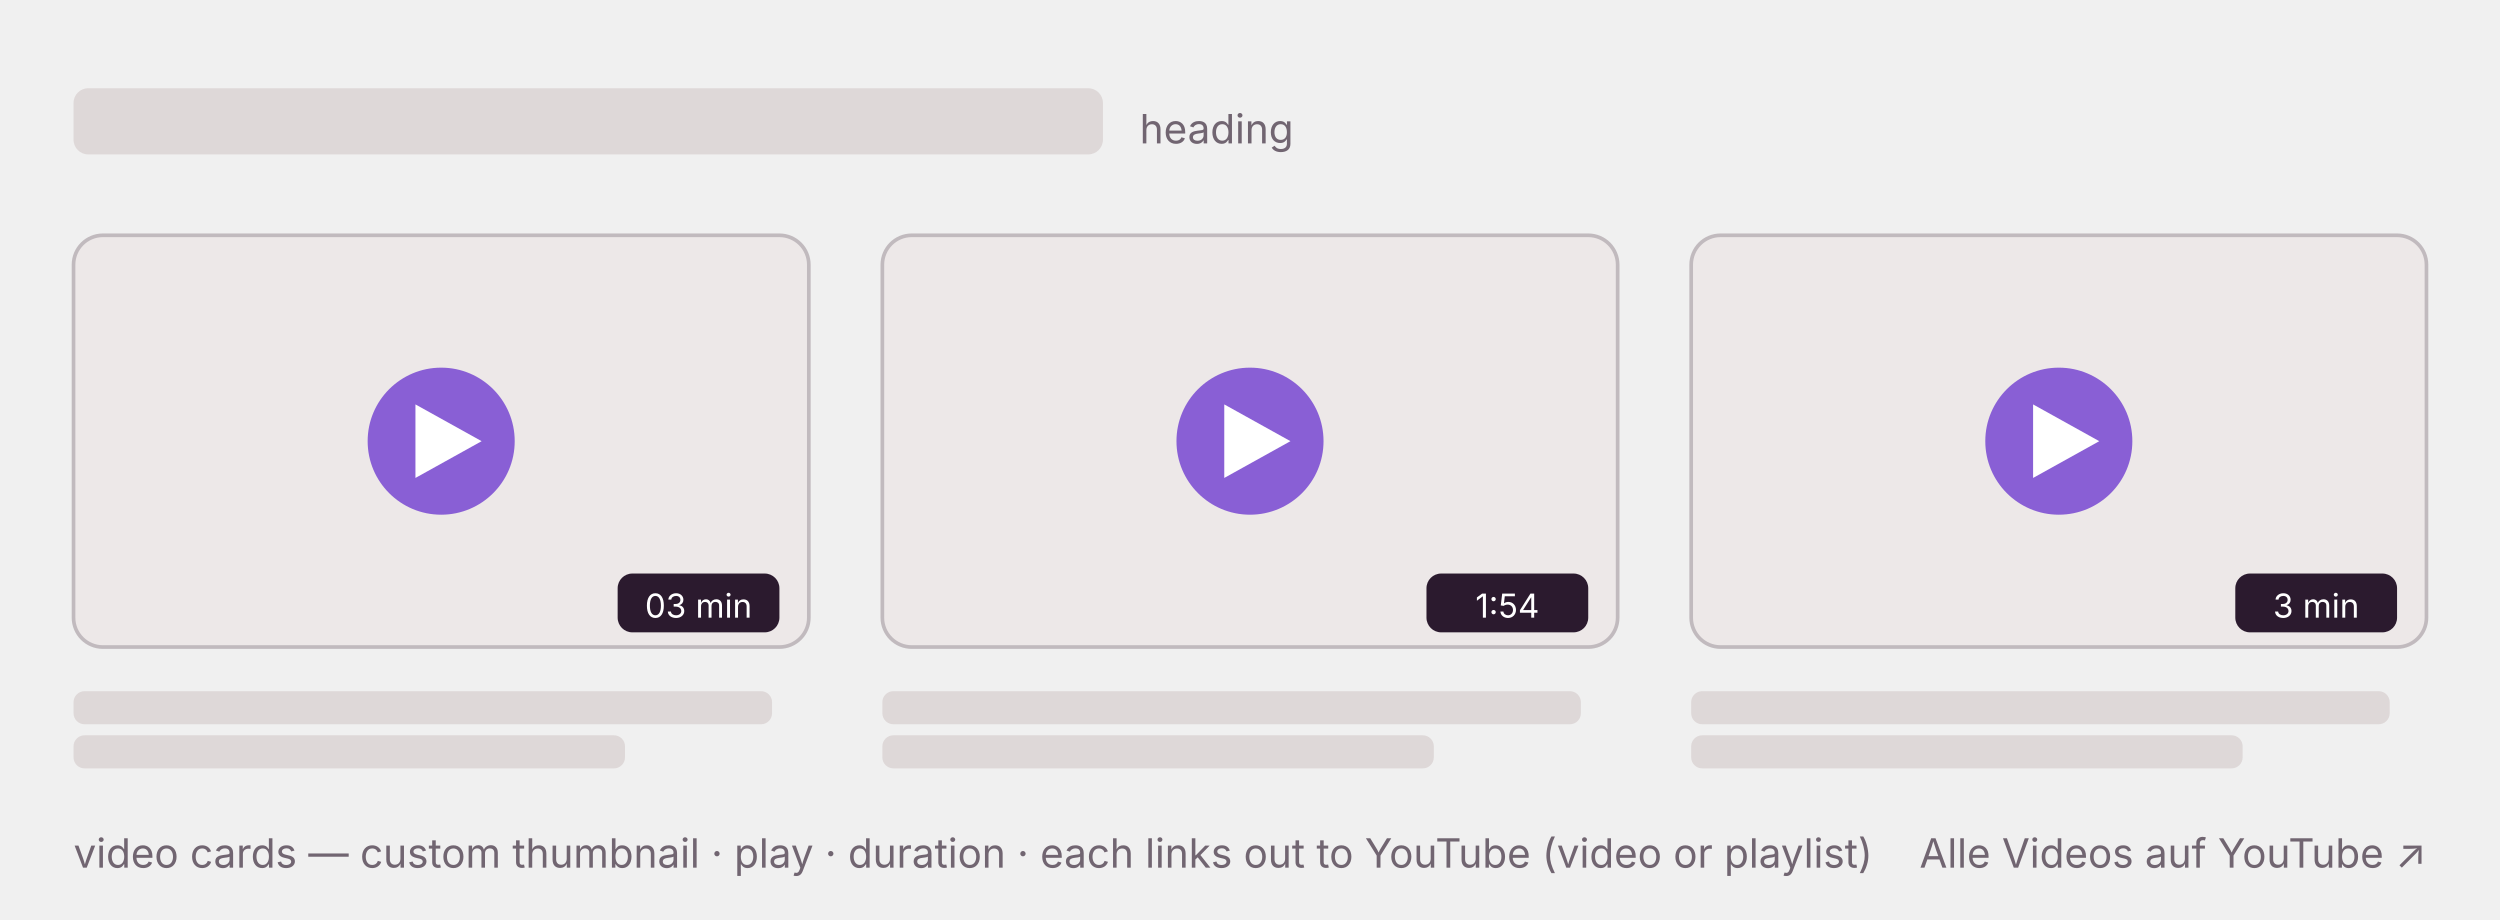
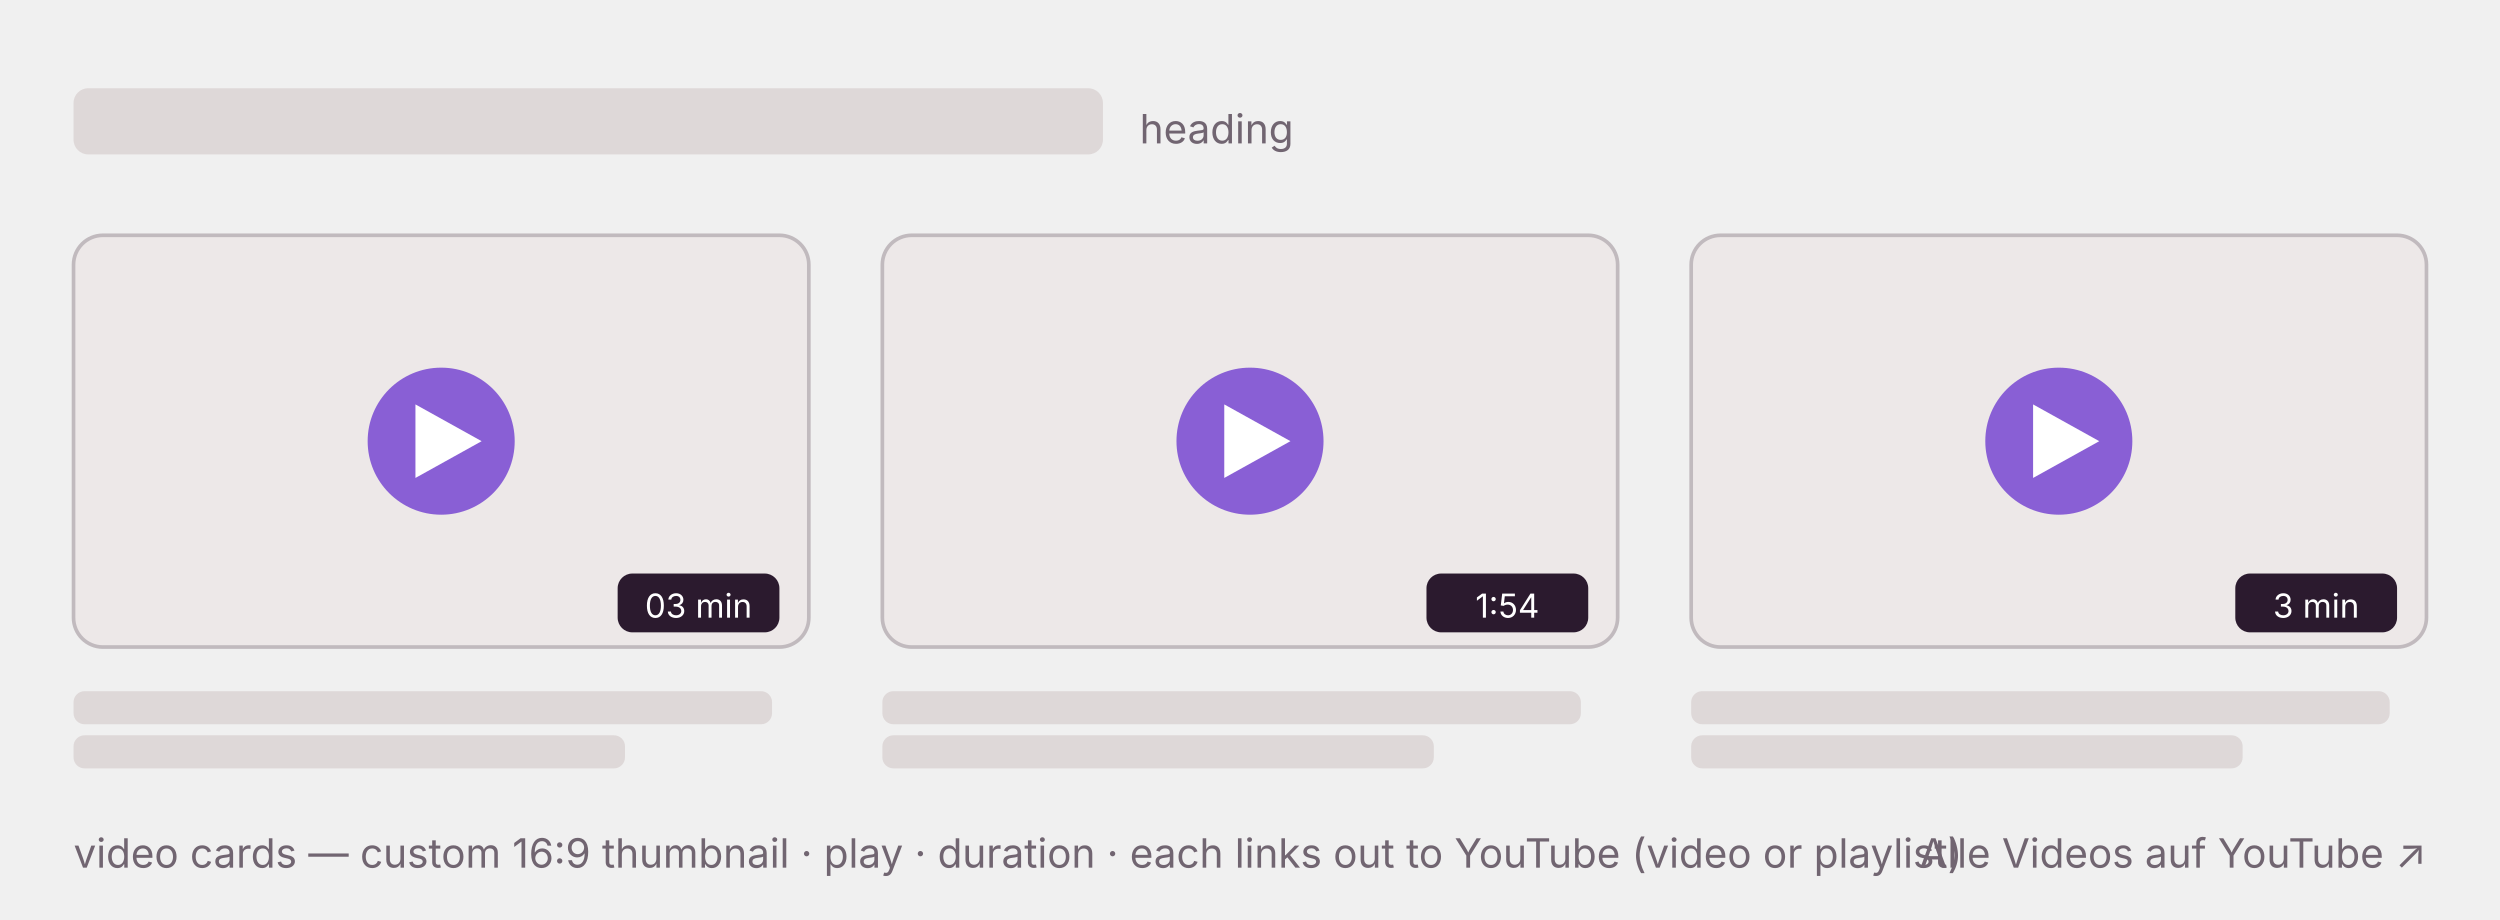
<svg xmlns="http://www.w3.org/2000/svg" viewBox="0 0 680 250" role="img" aria-labelledby="sk-t sk-d" font-family="Inter, system-ui, sans-serif">
  <style>
  .ph{fill:#ded8d8}
  .lb{fill:#716571;font-size:11px}
  .fr{fill:#ede8e8;stroke:#c1babe;stroke-width:1}
</style>
  <rect x="20" y="24" width="280" height="18" rx="4" class="ph" />
  <text x="310" y="39" class="lb">heading</text>
  <rect x="20" y="64" width="200" height="112" rx="8" class="fr" />
  <circle cx="120" cy="120" r="20" fill="#895fd5" />
  <polygon points="113,110 113,130 131,120" fill="#ffffff" />
  <rect x="168" y="156" width="44" height="16" rx="4" fill="#2b1a2e" />
  <text x="190" y="168" text-anchor="middle" fill="#ffffff" font-size="9">03 min</text>
  <rect x="20" y="188" width="190" height="9" rx="3" class="ph" />
  <rect x="20" y="200" width="150" height="9" rx="3" class="ph" />
  <rect x="240" y="64" width="200" height="112" rx="8" class="fr" />
  <circle cx="340" cy="120" r="20" fill="#895fd5" />
  <polygon points="333,110 333,130 351,120" fill="#ffffff" />
  <rect x="388" y="156" width="44" height="16" rx="4" fill="#2b1a2e" />
  <text x="410" y="168" text-anchor="middle" fill="#ffffff" font-size="9">1:54</text>
  <rect x="240" y="188" width="190" height="9" rx="3" class="ph" />
  <rect x="240" y="200" width="150" height="9" rx="3" class="ph" />
  <rect x="460" y="64" width="200" height="112" rx="8" class="fr" />
  <circle cx="560" cy="120" r="20" fill="#895fd5" />
  <polygon points="553,110 553,130 571,120" fill="#ffffff" />
  <rect x="608" y="156" width="44" height="16" rx="4" fill="#2b1a2e" />
  <text x="630" y="168" text-anchor="middle" fill="#ffffff" font-size="9">3 min</text>
  <rect x="460" y="188" width="190" height="9" rx="3" class="ph" />
  <rect x="460" y="200" width="150" height="9" rx="3" class="ph" />
-   <text x="20" y="236" class="lb">video cards — custom thumbnail · play · duration · each links out to YouTube (video or playlist)</text>
+   <text x="20" y="236" class="lb">video cards — custom 16:9 thumbnail · play · duration · each links out to YouTube (video or playlist)</text>
  <text x="660" y="236" text-anchor="end" class="lb">Alle Videos auf YouTube ↗</text>
</svg>
